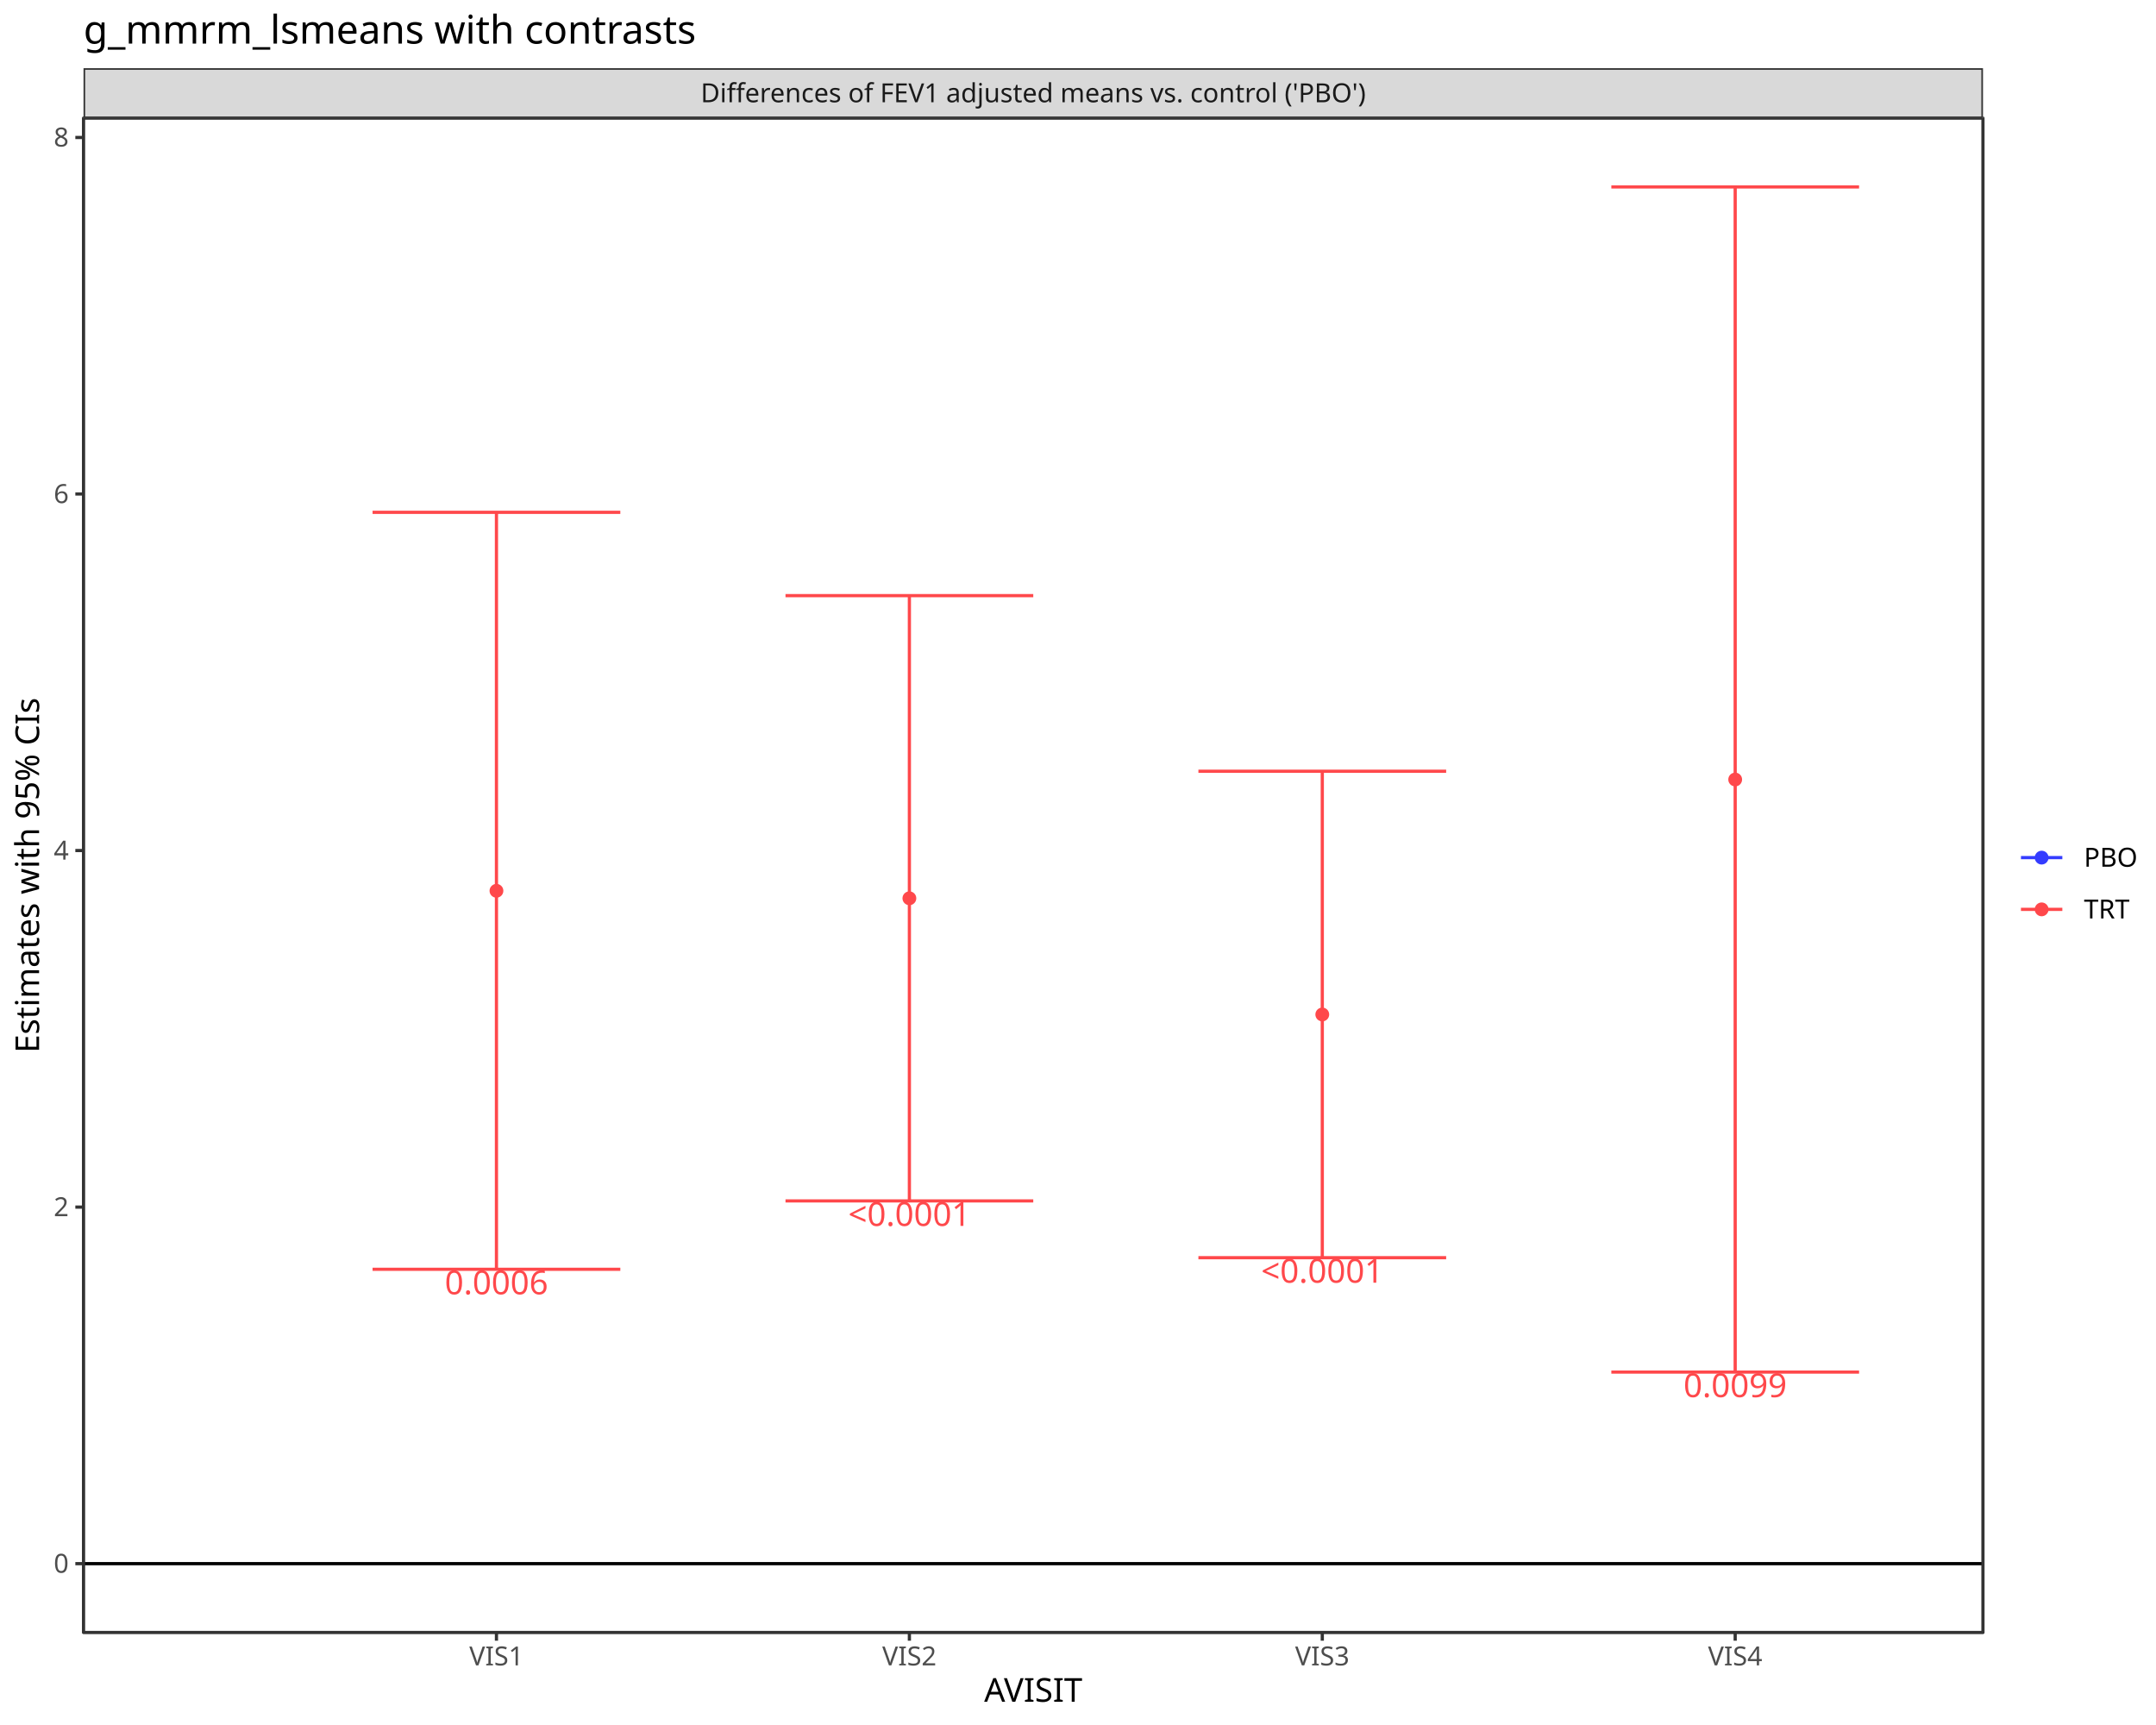
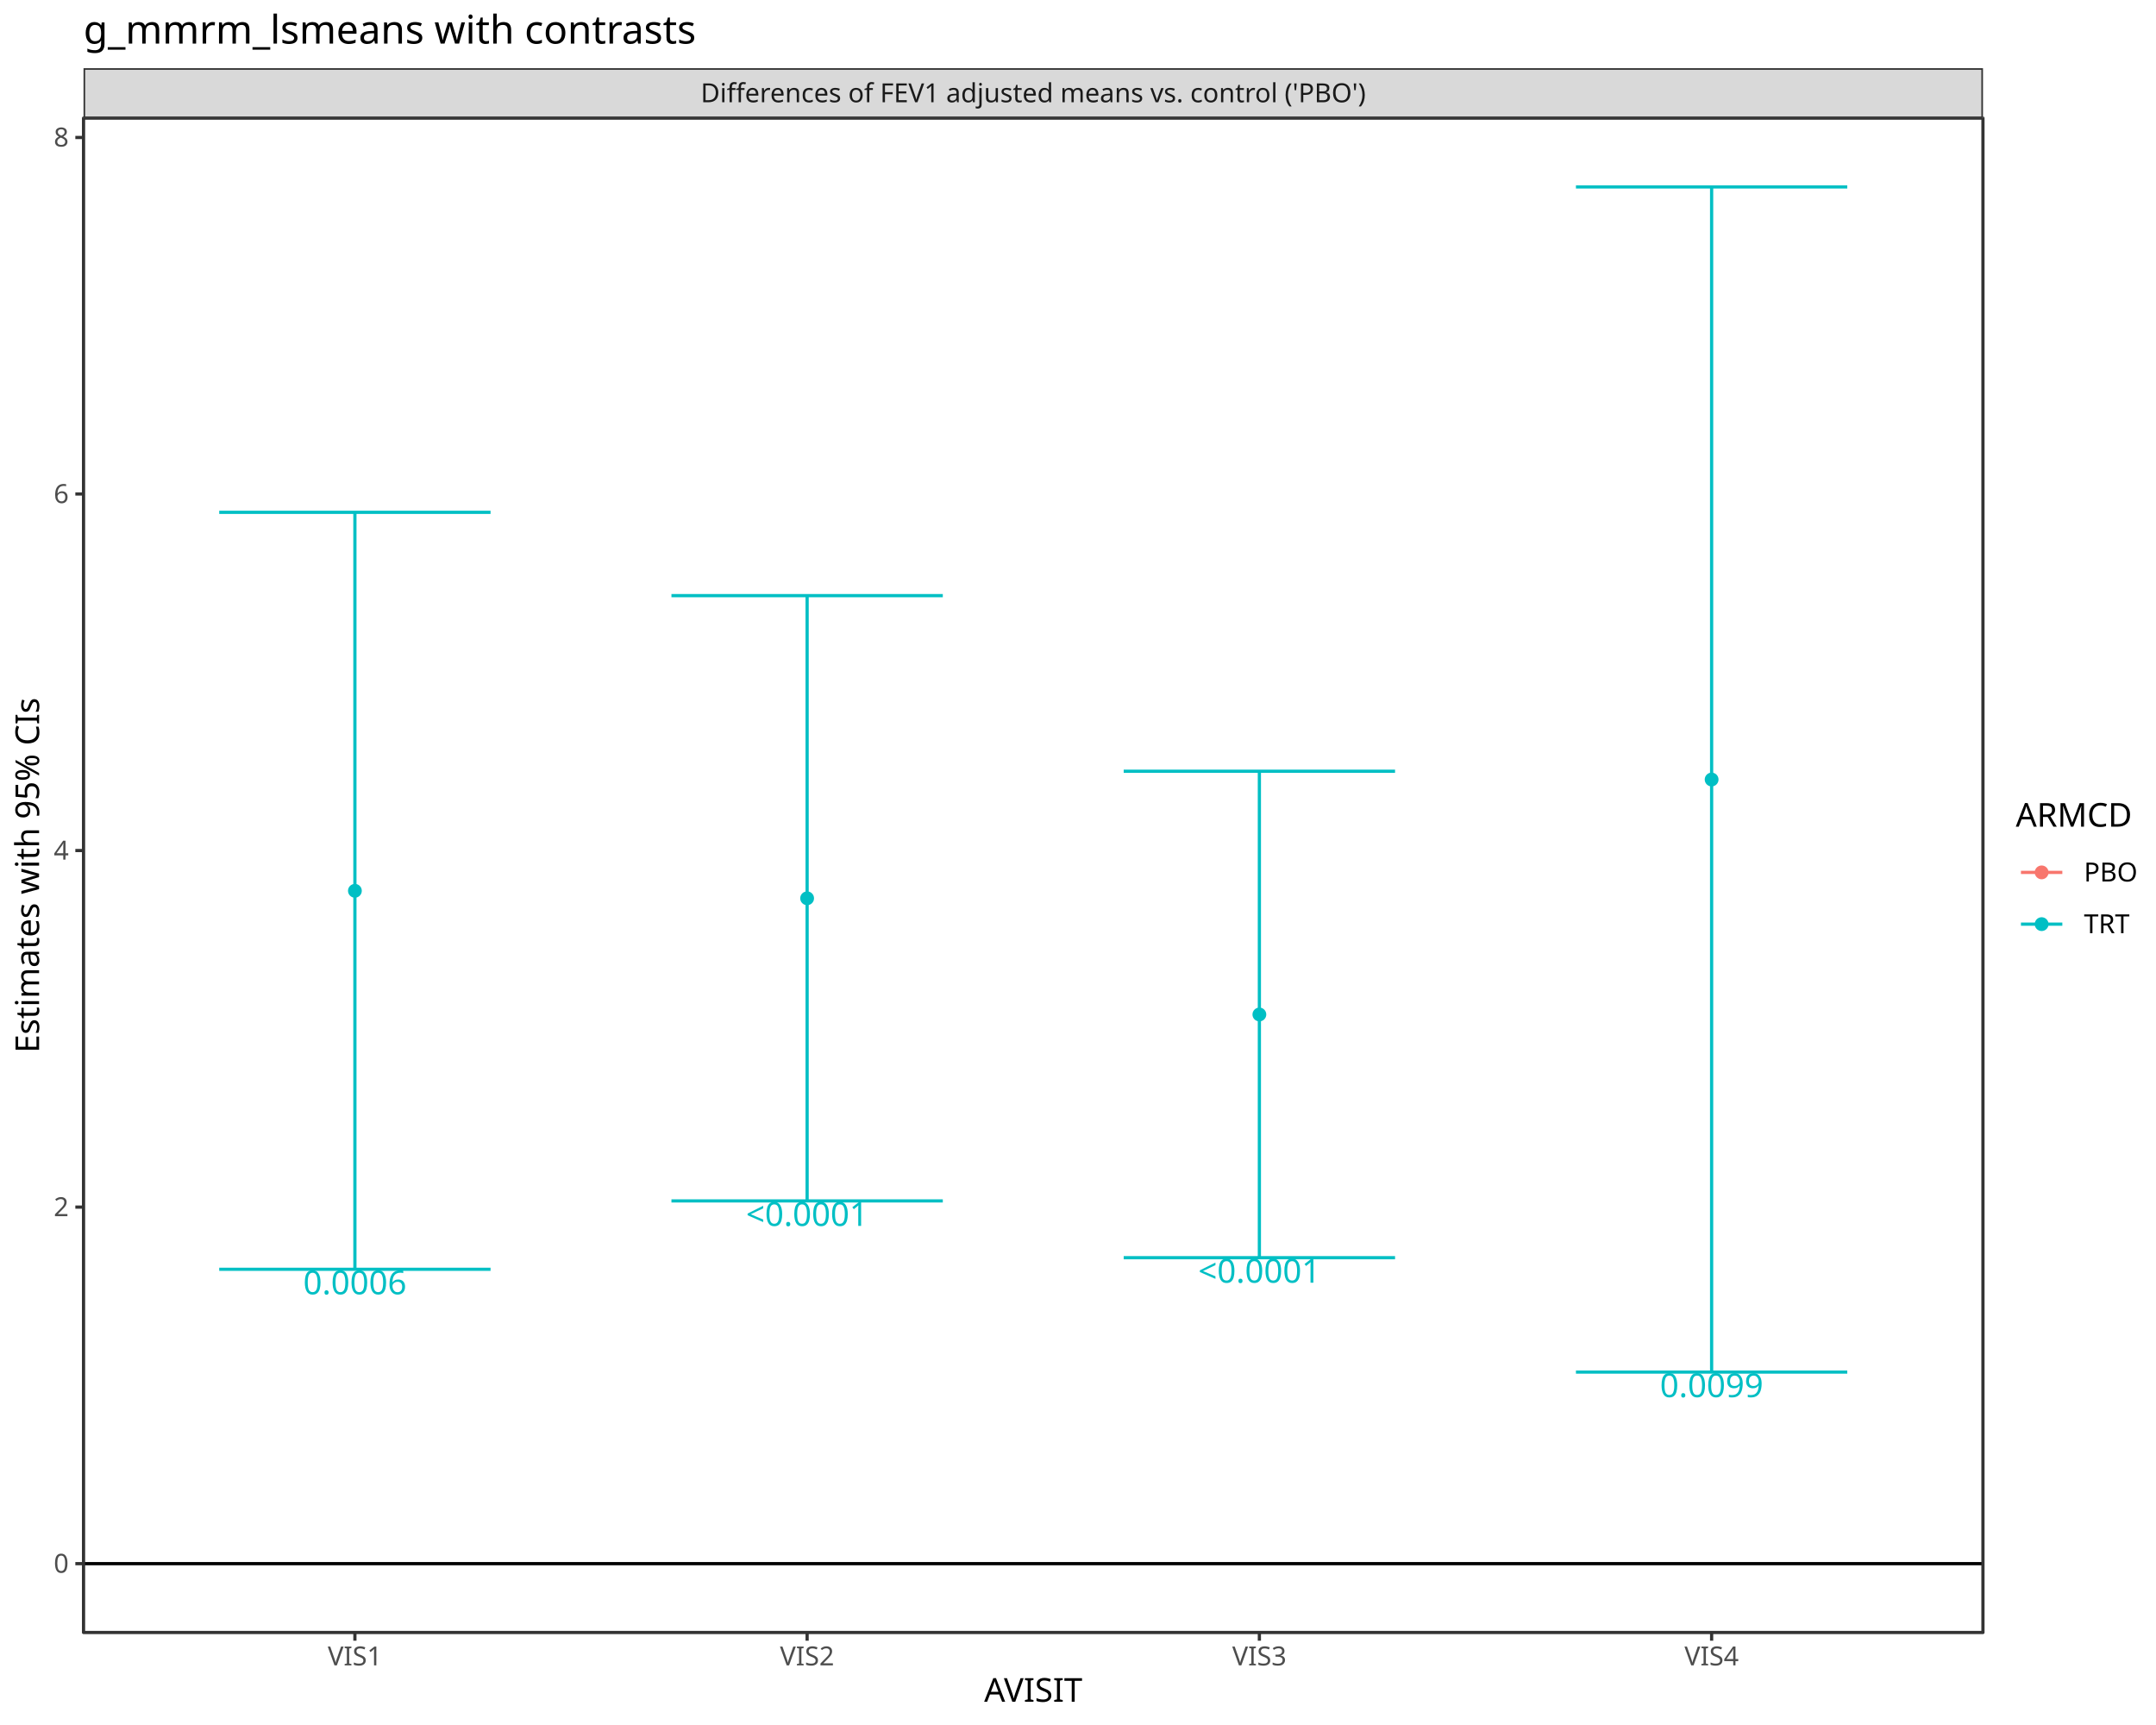
<svg xmlns="http://www.w3.org/2000/svg" class="svglite" data-engine-version="2.0" width="720.00pt" height="576.00pt" viewBox="0 0 720.00 576.00">
  <defs>
    <style type="text/css">
    .svglite line, .svglite polyline, .svglite polygon, .svglite path, .svglite rect, .svglite circle {
      fill: none;
      stroke: #000000;
      stroke-linecap: round;
      stroke-linejoin: round;
      stroke-miterlimit: 10.00;
    }
  </style>
  </defs>
  <rect width="100%" height="100%" style="stroke: none; fill: #FFFFFF;" />
  <defs>
    <clipPath id="cpMC4wMHw3MjAuMDB8MC4wMHw1NzYuMDA=">
      <rect x="0.00" y="0.00" width="720.00" height="576.00" />
    </clipPath>
  </defs>
  <g clip-path="url(#cpMC4wMHw3MjAuMDB8MC4wMHw1NzYuMDA=)">
    <rect x="0.00" y="0.00" width="720.00" height="576.00" style="stroke-width: 1.07; stroke: #FFFFFF; fill: #FFFFFF;" />
    <rect x="27.90" y="39.43" width="634.31" height="505.68" style="stroke-width: 1.07; stroke: none; fill: #FFFFFF;" />
-     <polyline points="124.42,171.07 207.16,171.07 " style="stroke-width: 1.07; stroke: #FF484B; stroke-linecap: butt;" />
-     <polyline points="165.79,171.07 165.79,423.83 " style="stroke-width: 1.07; stroke: #FF484B; stroke-linecap: butt;" />
-     <polyline points="124.42,423.83 207.16,423.83 " style="stroke-width: 1.07; stroke: #FF484B; stroke-linecap: butt;" />
-     <polyline points="262.32,198.90 345.06,198.90 " style="stroke-width: 1.07; stroke: #FF484B; stroke-linecap: butt;" />
-     <polyline points="303.69,198.90 303.69,401.00 " style="stroke-width: 1.07; stroke: #FF484B; stroke-linecap: butt;" />
-     <polyline points="262.32,401.00 345.06,401.00 " style="stroke-width: 1.07; stroke: #FF484B; stroke-linecap: butt;" />
-     <polyline points="400.21,257.53 482.95,257.53 " style="stroke-width: 1.07; stroke: #FF484B; stroke-linecap: butt;" />
-     <polyline points="441.58,257.53 441.58,419.96 " style="stroke-width: 1.07; stroke: #FF484B; stroke-linecap: butt;" />
-     <polyline points="400.21,419.96 482.95,419.96 " style="stroke-width: 1.07; stroke: #FF484B; stroke-linecap: butt;" />
-     <polyline points="538.11,62.42 620.84,62.42 " style="stroke-width: 1.07; stroke: #FF484B; stroke-linecap: butt;" />
-     <polyline points="579.47,62.42 579.47,458.16 " style="stroke-width: 1.07; stroke: #FF484B; stroke-linecap: butt;" />
-     <polyline points="538.11,458.16 620.84,458.16 " style="stroke-width: 1.07; stroke: #FF484B; stroke-linecap: butt;" />
-     <circle cx="165.79" cy="297.45" r="1.95" style="stroke-width: 0.71; stroke: #FF484B; fill: #FF484B;" />
-     <circle cx="303.69" cy="299.95" r="1.95" style="stroke-width: 0.71; stroke: #FF484B; fill: #FF484B;" />
-     <circle cx="441.58" cy="338.75" r="1.95" style="stroke-width: 0.71; stroke: #FF484B; fill: #FF484B;" />
-     <circle cx="579.47" cy="260.29" r="1.95" style="stroke-width: 0.71; stroke: #FF484B; fill: #FF484B;" />
+     <polyline points="73.21,171.07 163.82,171.07 " style="stroke-width: 1.07; stroke: #00BFC4; stroke-linecap: butt;" />
+     <polyline points="118.52,171.07 118.52,423.83 " style="stroke-width: 1.07; stroke: #00BFC4; stroke-linecap: butt;" />
+     <polyline points="73.21,423.83 163.82,423.83 " style="stroke-width: 1.07; stroke: #00BFC4; stroke-linecap: butt;" />
+     <polyline points="224.23,198.90 314.85,198.90 " style="stroke-width: 1.07; stroke: #00BFC4; stroke-linecap: butt;" />
+     <polyline points="269.54,198.90 269.54,401.00 " style="stroke-width: 1.07; stroke: #00BFC4; stroke-linecap: butt;" />
+     <polyline points="224.23,401.00 314.85,401.00 " style="stroke-width: 1.07; stroke: #00BFC4; stroke-linecap: butt;" />
+     <polyline points="375.26,257.53 465.88,257.53 " style="stroke-width: 1.07; stroke: #00BFC4; stroke-linecap: butt;" />
+     <polyline points="420.57,257.53 420.57,419.96 " style="stroke-width: 1.07; stroke: #00BFC4; stroke-linecap: butt;" />
+     <polyline points="375.26,419.96 465.88,419.96 " style="stroke-width: 1.07; stroke: #00BFC4; stroke-linecap: butt;" />
+     <polyline points="526.29,62.42 616.90,62.42 " style="stroke-width: 1.07; stroke: #00BFC4; stroke-linecap: butt;" />
+     <polyline points="571.60,62.42 571.60,458.16 " style="stroke-width: 1.07; stroke: #00BFC4; stroke-linecap: butt;" />
+     <polyline points="526.29,458.16 616.90,458.16 " style="stroke-width: 1.07; stroke: #00BFC4; stroke-linecap: butt;" />
+     <circle cx="118.52" cy="297.45" r="1.95" style="stroke-width: 0.71; stroke: #00BFC4; fill: #00BFC4;" />
+     <circle cx="269.54" cy="299.95" r="1.95" style="stroke-width: 0.71; stroke: #00BFC4; fill: #00BFC4;" />
+     <circle cx="420.57" cy="338.75" r="1.95" style="stroke-width: 0.71; stroke: #00BFC4; fill: #00BFC4;" />
+     <circle cx="571.60" cy="260.29" r="1.95" style="stroke-width: 0.71; stroke: #00BFC4; fill: #00BFC4;" />
    <line x1="27.90" y1="522.13" x2="662.21" y2="522.13" style="stroke-width: 1.07; stroke-linecap: butt;" />
-     <text x="165.79" y="432.18" text-anchor="middle" style="font-size: 11.04px; fill: #FF484B; font-family: sans;" textLength="33.77px" lengthAdjust="spacingAndGlyphs">0.0006</text>
-     <text x="303.69" y="409.35" text-anchor="middle" style="font-size: 11.04px; fill: #FF484B; font-family: sans;" textLength="40.22px" lengthAdjust="spacingAndGlyphs">&lt;0.0001</text>
-     <text x="441.58" y="428.31" text-anchor="middle" style="font-size: 11.04px; fill: #FF484B; font-family: sans;" textLength="40.22px" lengthAdjust="spacingAndGlyphs">&lt;0.0001</text>
-     <text x="579.47" y="466.52" text-anchor="middle" style="font-size: 11.04px; fill: #FF484B; font-family: sans;" textLength="33.77px" lengthAdjust="spacingAndGlyphs">0.0099</text>
+     <text x="118.52" y="432.18" text-anchor="middle" style="font-size: 11.04px; fill: #00BFC4; font-family: sans;" textLength="33.77px" lengthAdjust="spacingAndGlyphs">0.0006</text>
+     <text x="269.54" y="409.35" text-anchor="middle" style="font-size: 11.04px; fill: #00BFC4; font-family: sans;" textLength="40.22px" lengthAdjust="spacingAndGlyphs">&lt;0.0001</text>
+     <text x="420.57" y="428.31" text-anchor="middle" style="font-size: 11.04px; fill: #00BFC4; font-family: sans;" textLength="40.22px" lengthAdjust="spacingAndGlyphs">&lt;0.0001</text>
+     <text x="571.60" y="466.52" text-anchor="middle" style="font-size: 11.04px; fill: #00BFC4; font-family: sans;" textLength="33.77px" lengthAdjust="spacingAndGlyphs">0.0099</text>
    <rect x="27.90" y="39.43" width="634.31" height="505.68" style="stroke-width: 1.07; stroke: #333333;" />
  </g>
  <defs>
    <clipPath id="cpMjcuOTB8NjYyLjIxfDIyLjc4fDM5LjQz">
      <rect x="27.90" y="22.78" width="634.31" height="16.65" />
    </clipPath>
  </defs>
  <g clip-path="url(#cpMjcuOTB8NjYyLjIxfDIyLjc4fDM5LjQz)">
    <rect x="27.90" y="22.78" width="634.31" height="16.65" style="stroke-width: 1.07; stroke: #333333; fill: #D9D9D9;" />
    <text x="345.06" y="34.14" text-anchor="middle" style="font-size: 8.80px; fill: #1A1A1A; font-family: sans;" textLength="216.15px" lengthAdjust="spacingAndGlyphs">Differences of FEV1 adjusted means vs. control ('PBO')</text>
  </g>
  <g clip-path="url(#cpMC4wMHw3MjAuMDB8MC4wMHw1NzYuMDA=)">
-     <polyline points="165.79,547.85 165.79,545.11 " style="stroke-width: 1.07; stroke: #333333; stroke-linecap: butt;" />
-     <polyline points="303.69,547.85 303.69,545.11 " style="stroke-width: 1.07; stroke: #333333; stroke-linecap: butt;" />
-     <polyline points="441.58,547.85 441.58,545.11 " style="stroke-width: 1.07; stroke: #333333; stroke-linecap: butt;" />
-     <polyline points="579.47,547.85 579.47,545.11 " style="stroke-width: 1.07; stroke: #333333; stroke-linecap: butt;" />
-     <text x="165.79" y="556.10" text-anchor="middle" style="font-size: 8.80px; fill: #4D4D4D; font-family: sans;" textLength="19.08px" lengthAdjust="spacingAndGlyphs">VIS1</text>
-     <text x="303.69" y="556.10" text-anchor="middle" style="font-size: 8.80px; fill: #4D4D4D; font-family: sans;" textLength="19.08px" lengthAdjust="spacingAndGlyphs">VIS2</text>
-     <text x="441.58" y="556.10" text-anchor="middle" style="font-size: 8.80px; fill: #4D4D4D; font-family: sans;" textLength="19.08px" lengthAdjust="spacingAndGlyphs">VIS3</text>
-     <text x="579.47" y="556.10" text-anchor="middle" style="font-size: 8.80px; fill: #4D4D4D; font-family: sans;" textLength="19.08px" lengthAdjust="spacingAndGlyphs">VIS4</text>
+     <polyline points="118.52,547.85 118.52,545.11 " style="stroke-width: 1.07; stroke: #333333; stroke-linecap: butt;" />
+     <polyline points="269.54,547.85 269.54,545.11 " style="stroke-width: 1.07; stroke: #333333; stroke-linecap: butt;" />
+     <polyline points="420.57,547.85 420.57,545.11 " style="stroke-width: 1.07; stroke: #333333; stroke-linecap: butt;" />
+     <polyline points="571.60,547.85 571.60,545.11 " style="stroke-width: 1.07; stroke: #333333; stroke-linecap: butt;" />
+     <text x="118.52" y="556.10" text-anchor="middle" style="font-size: 8.80px; fill: #4D4D4D; font-family: sans;" textLength="19.08px" lengthAdjust="spacingAndGlyphs">VIS1</text>
+     <text x="269.54" y="556.10" text-anchor="middle" style="font-size: 8.80px; fill: #4D4D4D; font-family: sans;" textLength="19.08px" lengthAdjust="spacingAndGlyphs">VIS2</text>
+     <text x="420.57" y="556.10" text-anchor="middle" style="font-size: 8.80px; fill: #4D4D4D; font-family: sans;" textLength="19.08px" lengthAdjust="spacingAndGlyphs">VIS3</text>
+     <text x="571.60" y="556.10" text-anchor="middle" style="font-size: 8.80px; fill: #4D4D4D; font-family: sans;" textLength="19.08px" lengthAdjust="spacingAndGlyphs">VIS4</text>
    <text x="22.97" y="525.16" text-anchor="end" style="font-size: 8.80px; fill: #4D4D4D; font-family: sans;" textLength="4.89px" lengthAdjust="spacingAndGlyphs">0</text>
    <text x="22.97" y="406.10" text-anchor="end" style="font-size: 8.80px; fill: #4D4D4D; font-family: sans;" textLength="4.89px" lengthAdjust="spacingAndGlyphs">2</text>
    <text x="22.97" y="287.04" text-anchor="end" style="font-size: 8.80px; fill: #4D4D4D; font-family: sans;" textLength="4.89px" lengthAdjust="spacingAndGlyphs">4</text>
    <text x="22.97" y="167.98" text-anchor="end" style="font-size: 8.80px; fill: #4D4D4D; font-family: sans;" textLength="4.89px" lengthAdjust="spacingAndGlyphs">6</text>
    <text x="22.97" y="48.92" text-anchor="end" style="font-size: 8.80px; fill: #4D4D4D; font-family: sans;" textLength="4.89px" lengthAdjust="spacingAndGlyphs">8</text>
    <polyline points="25.16,522.13 27.90,522.13 " style="stroke-width: 1.07; stroke: #333333; stroke-linecap: butt;" />
    <polyline points="25.16,403.07 27.90,403.07 " style="stroke-width: 1.07; stroke: #333333; stroke-linecap: butt;" />
    <polyline points="25.16,284.01 27.90,284.01 " style="stroke-width: 1.07; stroke: #333333; stroke-linecap: butt;" />
    <polyline points="25.16,164.95 27.90,164.95 " style="stroke-width: 1.07; stroke: #333333; stroke-linecap: butt;" />
    <polyline points="25.16,45.90 27.90,45.90 " style="stroke-width: 1.07; stroke: #333333; stroke-linecap: butt;" />
    <text x="345.06" y="568.24" text-anchor="middle" style="font-size: 11.00px; font-family: sans;" textLength="34.85px" lengthAdjust="spacingAndGlyphs">AVISIT</text>
    <text transform="translate(13.05,292.27) rotate(-90)" text-anchor="middle" style="font-size: 11.00px; font-family: sans;" textLength="115.56px" lengthAdjust="spacingAndGlyphs">Estimates with 95% CIs</text>
-     <rect x="673.17" y="272.25" width="41.35" height="40.04" style="stroke-width: 1.07; stroke: none; fill: #FFFFFF;" />
-     <rect x="673.17" y="277.73" width="17.28" height="17.28" style="stroke-width: 1.07; stroke: none; fill: #FFFFFF;" />
-     <line x1="674.90" y1="286.37" x2="688.72" y2="286.37" style="stroke-width: 1.07; stroke: #343CFF; stroke-linecap: butt;" />
-     <circle cx="681.81" cy="286.37" r="1.95" style="stroke-width: 0.71; stroke: #343CFF; fill: #343CFF;" />
-     <rect x="673.17" y="295.01" width="17.28" height="17.28" style="stroke-width: 1.07; stroke: none; fill: #FFFFFF;" />
-     <line x1="674.90" y1="303.65" x2="688.72" y2="303.65" style="stroke-width: 1.07; stroke: #FF484B; stroke-linecap: butt;" />
-     <circle cx="681.81" cy="303.65" r="1.95" style="stroke-width: 0.71; stroke: #FF484B; fill: #FF484B;" />
-     <text x="695.93" y="289.40" style="font-size: 8.80px; font-family: sans;" textLength="18.59px" lengthAdjust="spacingAndGlyphs">PBO</text>
-     <text x="695.93" y="306.68" style="font-size: 8.80px; font-family: sans;" textLength="17.11px" lengthAdjust="spacingAndGlyphs">TRT</text>
+     <rect x="673.17" y="267.33" width="41.35" height="49.89" style="stroke-width: 1.07; stroke: none; fill: #FFFFFF;" />
+     <text x="673.17" y="276.04" style="font-size: 11.00px; font-family: sans;" textLength="40.35px" lengthAdjust="spacingAndGlyphs">ARMCD</text>
+     <rect x="673.17" y="282.66" width="17.28" height="17.28" style="stroke-width: 1.07; stroke: none; fill: #FFFFFF;" />
+     <line x1="674.90" y1="291.30" x2="688.72" y2="291.30" style="stroke-width: 1.07; stroke: #F8766D; stroke-linecap: butt;" />
+     <circle cx="681.81" cy="291.30" r="1.95" style="stroke-width: 0.71; stroke: #F8766D; fill: #F8766D;" />
+     <rect x="673.17" y="299.94" width="17.28" height="17.28" style="stroke-width: 1.07; stroke: none; fill: #FFFFFF;" />
+     <line x1="674.90" y1="308.58" x2="688.72" y2="308.58" style="stroke-width: 1.07; stroke: #00BFC4; stroke-linecap: butt;" />
+     <circle cx="681.81" cy="308.58" r="1.95" style="stroke-width: 0.71; stroke: #00BFC4; fill: #00BFC4;" />
+     <text x="695.93" y="294.33" style="font-size: 8.80px; font-family: sans;" textLength="18.59px" lengthAdjust="spacingAndGlyphs">PBO</text>
+     <text x="695.93" y="311.61" style="font-size: 8.80px; font-family: sans;" textLength="17.11px" lengthAdjust="spacingAndGlyphs">TRT</text>
    <text x="27.90" y="14.56" style="font-size: 13.20px; font-family: sans;" textLength="192.97px" lengthAdjust="spacingAndGlyphs">g_mmrm_lsmeans with contrasts</text>
  </g>
</svg>
